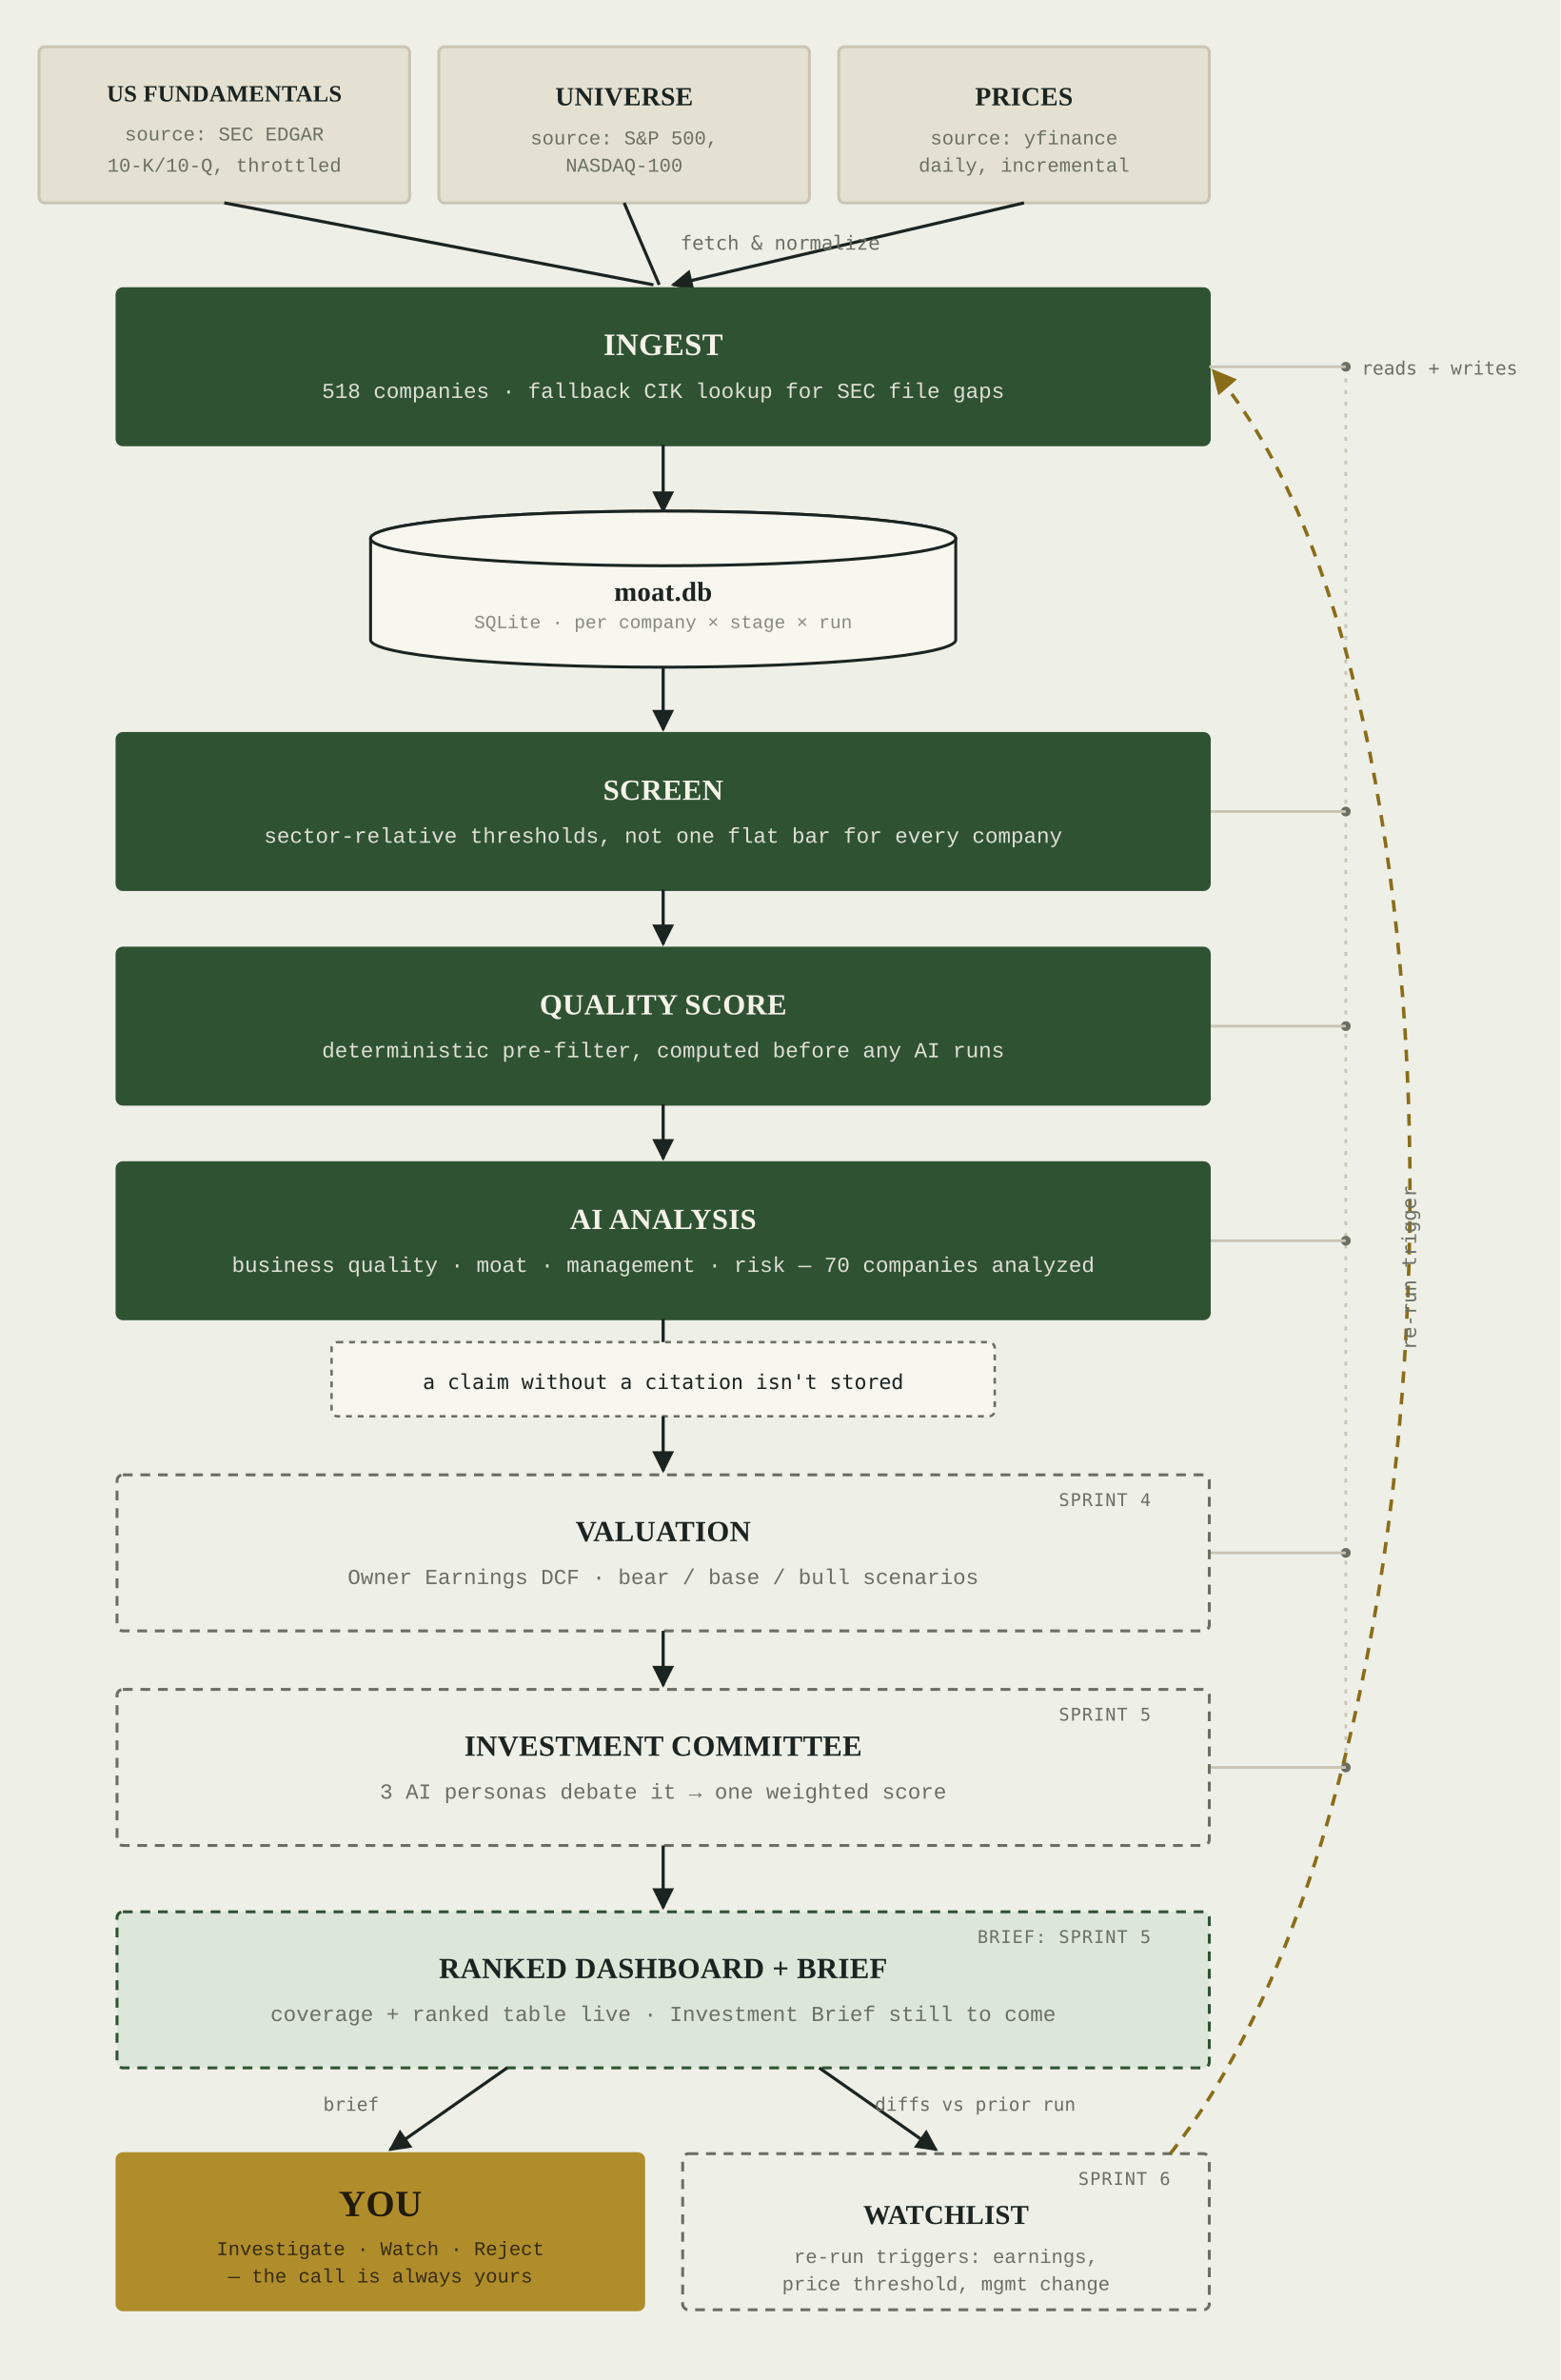
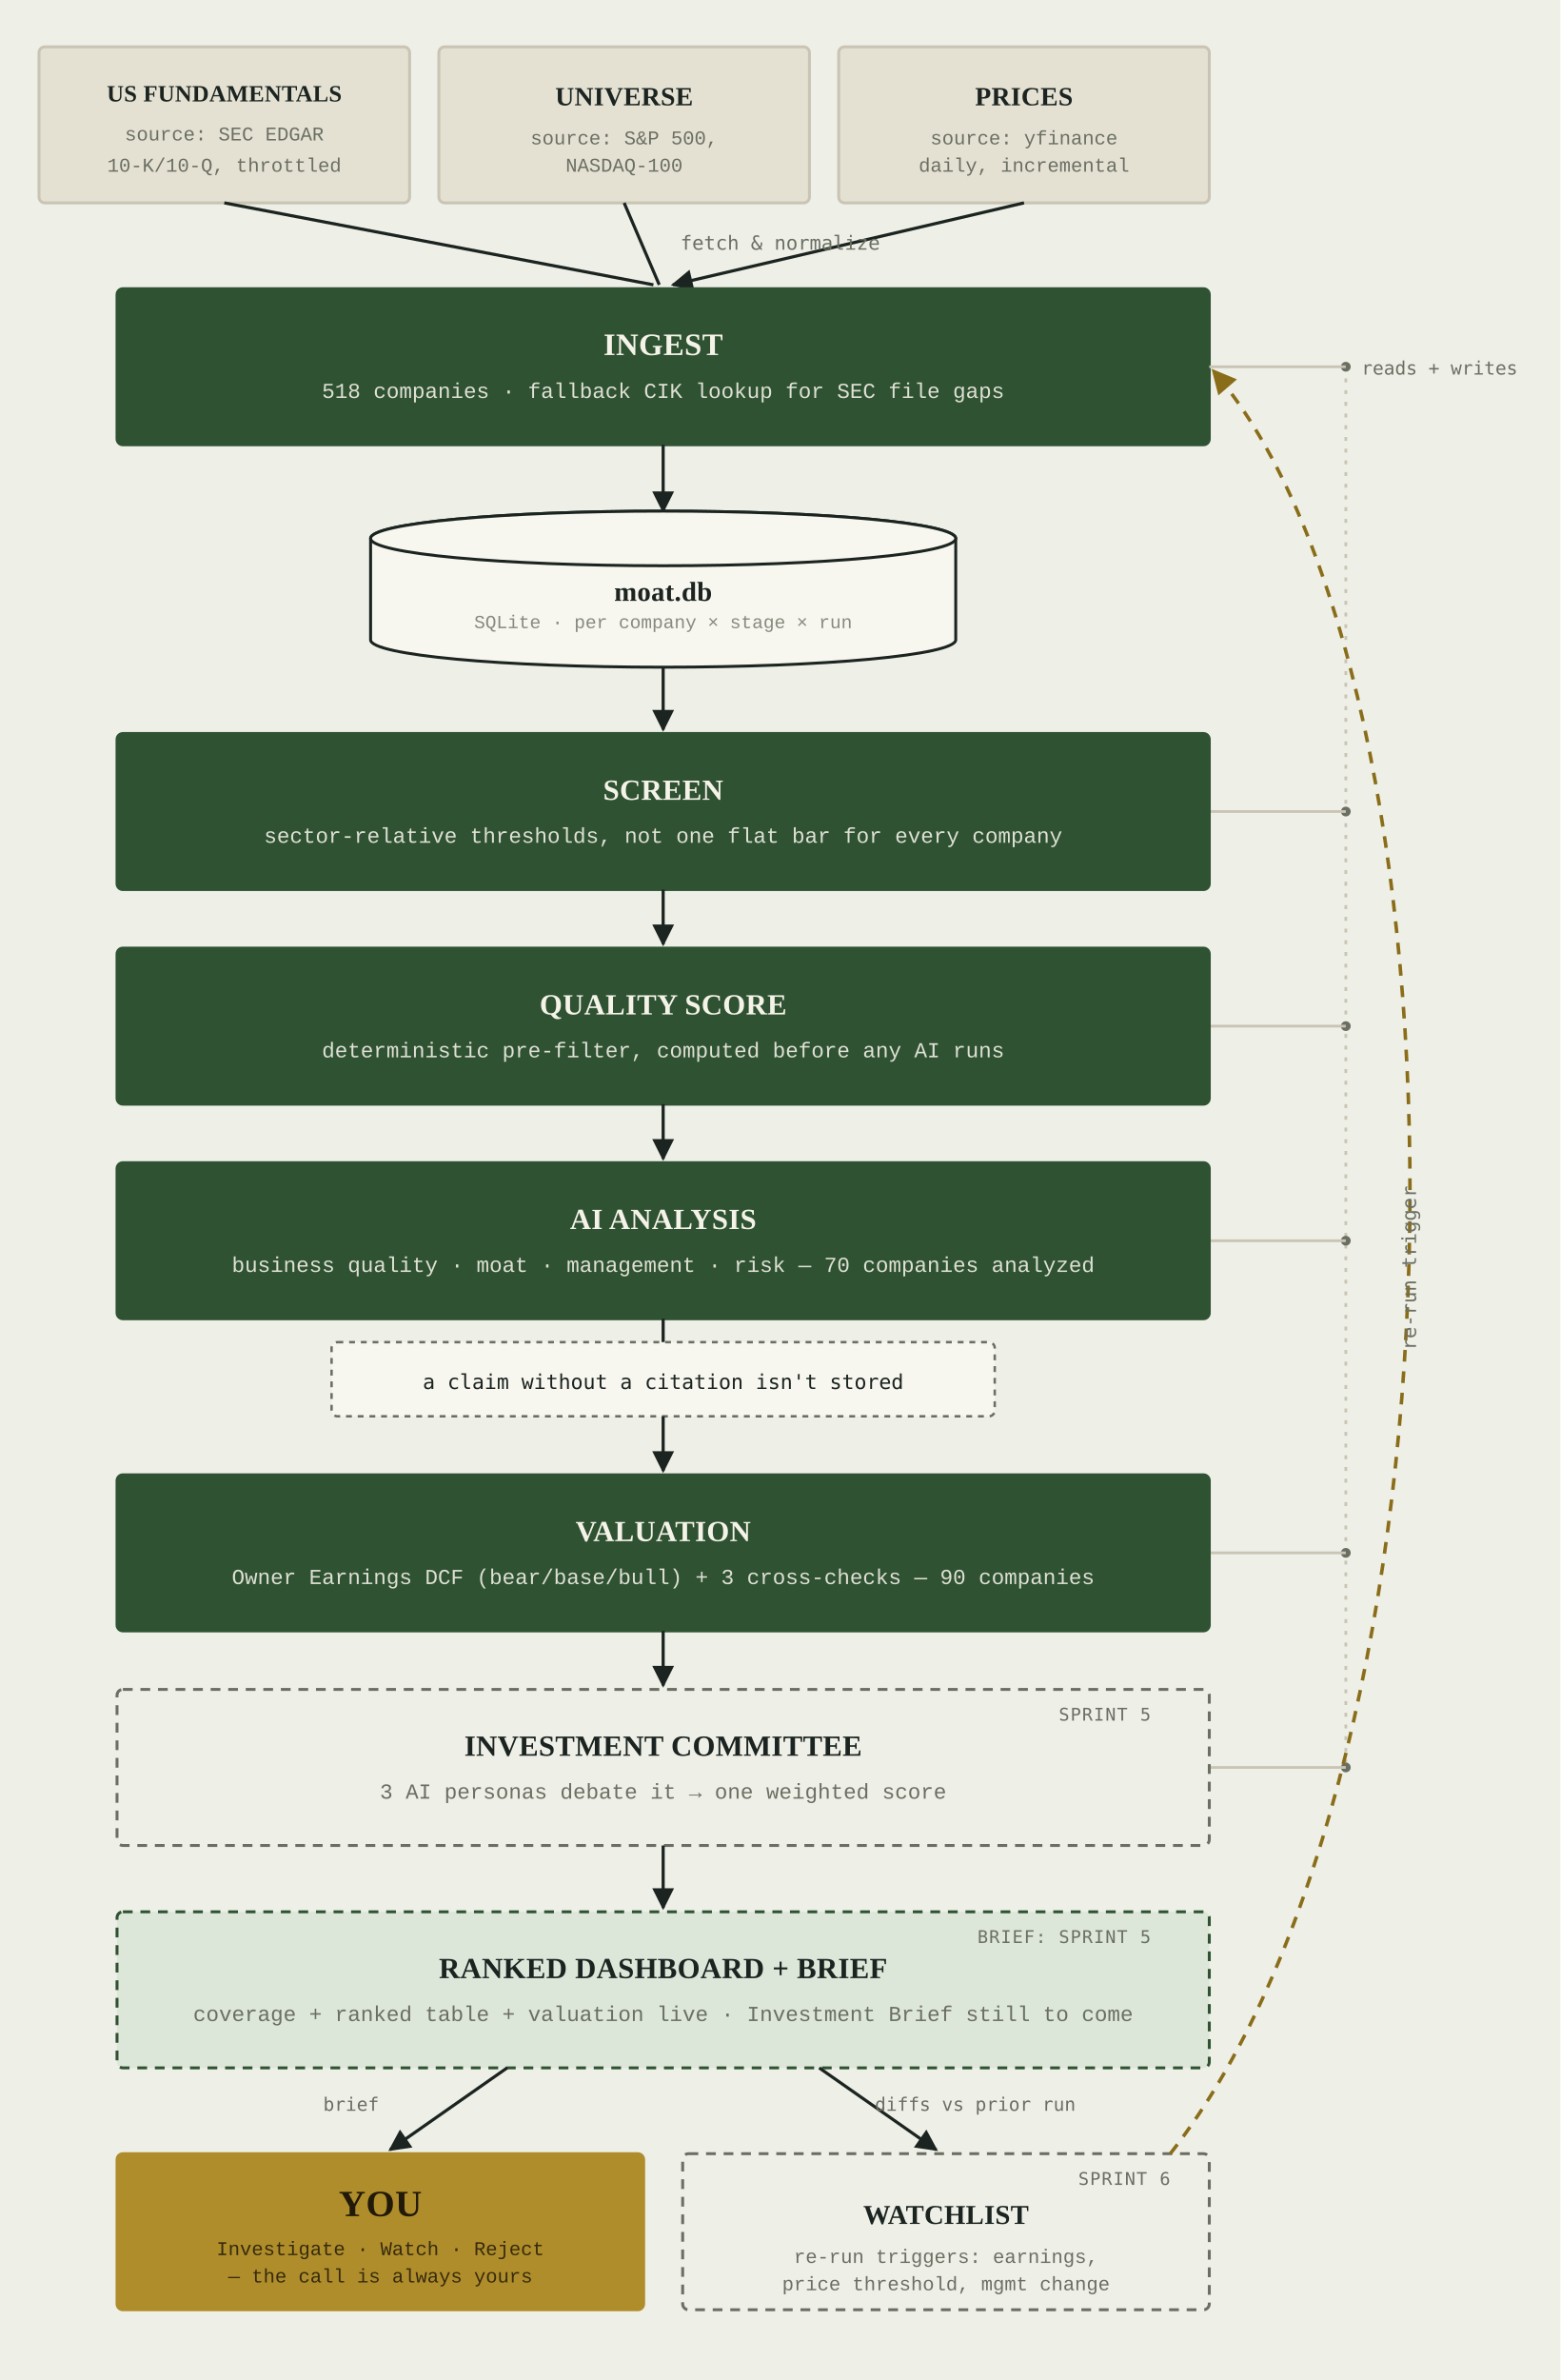
- <svg xmlns="http://www.w3.org/2000/svg" viewBox="0 0 800 1220" role="img" aria-label="Diagram: three free data sources feed an ingestion stage that writes into one shared SQLite store. Ingest, the sector-relative screen, the quality score, and citation-checked AI analysis are done and shipped; a ranked dashboard is live, with the one-page Investment Brief still to come; Owner Earnings valuation and the AI investment committee remain planned. The result reaches a human who makes the final call, while a separate watchlist monitor (also planned) loops back to re-trigger ingestion on its own.">
+ <svg xmlns="http://www.w3.org/2000/svg" viewBox="0 0 800 1220" role="img" aria-label="Diagram: three free data sources feed an ingestion stage that writes into one shared SQLite store. Ingest, the sector-relative screen, the quality score, citation-checked AI analysis, and Owner Earnings valuation are done and shipped; a ranked dashboard is live, with the one-page Investment Brief still to come; the AI investment committee remains planned. The result reaches a human who makes the final call, while a separate watchlist monitor (also planned) loops back to re-trigger ingestion on its own.">
  <style>
    .node-title { font-family: Georgia, 'Times New Roman', serif; font-weight: 700; text-transform: uppercase; letter-spacing: 0.01em; fill: #1b2420; }
    .node-title-inv { fill: #f5f3e8; }
    .node-title-gold { fill: #211a08; }
    .node-sub { font-family: ui-monospace, Menlo, Consolas, 'Liberation Mono', monospace; font-weight: 400; fill: #6b6f62; }
    .node-sub-inv { fill: #f5f3e8; opacity: 0.88; }
    .node-sub-gold { fill: #211a08; opacity: 0.85; }
    .tag { font-family: ui-monospace, Menlo, Consolas, monospace; font-weight: 500; letter-spacing: 0.06em; fill: #6b6f62; }
    .flow-label { font-family: ui-monospace, Menlo, Consolas, monospace; fill: #6b6f62; }
    .callout-text { font-family: ui-monospace, Menlo, Consolas, monospace; fill: #1b2420; }

    .box-done { fill: #2f5233; stroke: #2f5233; stroke-width: 1.5; }
    .box-partial { fill: #dce6d9; stroke: #2f5233; stroke-width: 1.5; stroke-dasharray: 5 4; }
    .box-planned { fill: #eeefe7; stroke: #6b6f62; stroke-width: 1.5; stroke-dasharray: 5 4; }
    .box-human { fill: #b08d2b; stroke: #b08d2b; stroke-width: 1.5; }
    .box-source { fill: #e4e1d3; stroke: #c9c4b4; stroke-width: 1.5; }
    .box-db { fill: #f7f6ef; stroke: #1b2420; stroke-width: 1.5; }
    .box-callout { fill: #f7f6ef; stroke: #6b6f62; stroke-width: 1.25; stroke-dasharray: 3 3; }

    .flow-line { stroke: #1b2420; stroke-width: 1.6; fill: none; }
    .spine-line { stroke: #c9c4b4; stroke-width: 1.4; stroke-dasharray: 2 4; fill: none; }
    .spine-tick { stroke: #c9c4b4; stroke-width: 1.4; fill: none; }
    .loop-line { stroke: #8a6d19; stroke-width: 1.8; stroke-dasharray: 6 5; fill: none; }
  </style>
  <rect x="0" y="0" width="800" height="1220" fill="#eeefe7" />
  <defs>
    <marker id="arrow" viewBox="0 0 10 10" refX="9" refY="5" markerWidth="7" markerHeight="7" orient="auto-start-reverse">
      <path d="M0,0 L10,5 L0,10 z" fill="#1b2420" />
    </marker>
    <marker id="arrow-loop" viewBox="0 0 10 10" refX="9" refY="5" markerWidth="7" markerHeight="7" orient="auto-start-reverse">
      <path d="M0,0 L10,5 L0,10 z" fill="#8a6d19" />
    </marker>
  </defs>
  <rect x="20" y="24" width="190" height="80" rx="3" class="box-source" />
  <text x="115" y="52" text-anchor="middle" class="node-title" font-size="12">US FUNDAMENTALS</text>
  <text x="115" y="72" text-anchor="middle" class="node-sub" font-size="10">source: SEC EDGAR</text>
  <text x="115" y="88" text-anchor="middle" class="node-sub" font-size="10">10-K/10-Q, throttled</text>
  <rect x="225" y="24" width="190" height="80" rx="3" class="box-source" />
  <text x="320" y="54" text-anchor="middle" class="node-title" font-size="13.5">UNIVERSE</text>
  <text x="320" y="74" text-anchor="middle" class="node-sub" font-size="10">source: S&amp;P 500,</text>
  <text x="320" y="88" text-anchor="middle" class="node-sub" font-size="10">NASDAQ-100</text>
  <rect x="430" y="24" width="190" height="80" rx="3" class="box-source" />
  <text x="525" y="54" text-anchor="middle" class="node-title" font-size="13.5">PRICES</text>
  <text x="525" y="74" text-anchor="middle" class="node-sub" font-size="10">source: yfinance</text>
  <text x="525" y="88" text-anchor="middle" class="node-sub" font-size="10">daily, incremental</text>
  <line x1="115" y1="104" x2="335" y2="146" class="flow-line" />
  <line x1="320" y1="104" x2="338" y2="146" class="flow-line" />
  <line x1="525" y1="104" x2="345" y2="146" class="flow-line" marker-end="url(#arrow)" />
  <text x="400" y="128" text-anchor="middle" class="flow-label" font-size="10">fetch &amp; normalize</text>
  <rect x="60" y="148" width="560" height="80" rx="3" class="box-done" />
  <text x="340" y="182" text-anchor="middle" class="node-title node-title-inv" font-size="16">INGEST</text>
  <text x="340" y="204" text-anchor="middle" class="node-sub node-sub-inv" font-size="11">518 companies · fallback CIK lookup for SEC file gaps</text>
  <line x1="340" y1="228" x2="340" y2="262" class="flow-line" marker-end="url(#arrow)" />
  <path d="M190,276 A150,14 0 0 1 490,276 L490,328 A150,14 0 0 1 190,328 Z" class="box-db" />
  <ellipse cx="340" cy="276" rx="150" ry="14" fill="#f7f6ef" stroke="#1b2420" stroke-width="1.5" />
  <text x="340" y="308" text-anchor="middle" class="node-title" font-size="14">moat.db</text>
  <text x="340" y="322" text-anchor="middle" class="node-sub" font-size="9.5" opacity="0.8">SQLite · per company × stage × run</text>
  <line x1="690" y1="188" x2="690" y2="906" class="spine-line" />
  <circle cx="690" cy="188" r="2.5" fill="#6b6f62" />
  <circle cx="690" cy="416" r="2.5" fill="#6b6f62" />
  <circle cx="690" cy="526" r="2.5" fill="#6b6f62" />
  <circle cx="690" cy="636" r="2.5" fill="#6b6f62" />
  <circle cx="690" cy="796" r="2.5" fill="#6b6f62" />
  <circle cx="690" cy="906" r="2.5" fill="#6b6f62" />
  <line x1="620" y1="188" x2="690" y2="188" class="spine-tick" />
  <line x1="620" y1="416" x2="690" y2="416" class="spine-tick" />
  <line x1="620" y1="526" x2="690" y2="526" class="spine-tick" />
  <line x1="620" y1="636" x2="690" y2="636" class="spine-tick" />
  <line x1="620" y1="796" x2="690" y2="796" class="spine-tick" />
  <line x1="620" y1="906" x2="690" y2="906" class="spine-tick" />
  <text x="698" y="192" class="flow-label" font-size="9.5">reads + writes</text>
  <line x1="340" y1="342" x2="340" y2="374" class="flow-line" marker-end="url(#arrow)" />
  <rect x="60" y="376" width="560" height="80" rx="3" class="box-done" />
  <text x="340" y="410" text-anchor="middle" class="node-title node-title-inv" font-size="15">SCREEN</text>
  <text x="340" y="432" text-anchor="middle" class="node-sub node-sub-inv" font-size="11">sector-relative thresholds, not one flat bar for every company</text>
  <line x1="340" y1="456" x2="340" y2="484" class="flow-line" marker-end="url(#arrow)" />
  <rect x="60" y="486" width="560" height="80" rx="3" class="box-done" />
  <text x="340" y="520" text-anchor="middle" class="node-title node-title-inv" font-size="15">QUALITY SCORE</text>
  <text x="340" y="542" text-anchor="middle" class="node-sub node-sub-inv" font-size="11">deterministic pre-filter, computed before any AI runs</text>
  <line x1="340" y1="566" x2="340" y2="594" class="flow-line" marker-end="url(#arrow)" />
  <rect x="60" y="596" width="560" height="80" rx="3" class="box-done" />
  <text x="340" y="630" text-anchor="middle" class="node-title node-title-inv" font-size="15">AI ANALYSIS</text>
  <text x="340" y="652" text-anchor="middle" class="node-sub node-sub-inv" font-size="11">business quality · moat · management · risk — 70 companies analyzed</text>
  <line x1="340" y1="676" x2="340" y2="688" class="flow-line" />
  <rect x="170" y="688" width="340" height="38" rx="3" class="box-callout" />
  <text x="340" y="712" text-anchor="middle" class="callout-text" font-size="10.5">a claim without a citation isn't stored</text>
  <line x1="340" y1="726" x2="340" y2="754" class="flow-line" marker-end="url(#arrow)" />
-   <rect x="60" y="756" width="560" height="80" rx="3" class="box-planned" />
-   <text x="590" y="772" text-anchor="end" class="tag" font-size="9">SPRINT 4</text>
-   <text x="340" y="790" text-anchor="middle" class="node-title" font-size="15">VALUATION</text>
-   <text x="340" y="812" text-anchor="middle" class="node-sub" font-size="11">Owner Earnings DCF · bear / base / bull scenarios</text>
+   <rect x="60" y="756" width="560" height="80" rx="3" class="box-done" />
+   <text x="340" y="790" text-anchor="middle" class="node-title node-title-inv" font-size="15">VALUATION</text>
+   <text x="340" y="812" text-anchor="middle" class="node-sub node-sub-inv" font-size="11">Owner Earnings DCF (bear/base/bull) + 3 cross-checks — 90 companies</text>
  <line x1="340" y1="836" x2="340" y2="864" class="flow-line" marker-end="url(#arrow)" />
  <rect x="60" y="866" width="560" height="80" rx="3" class="box-planned" />
  <text x="590" y="882" text-anchor="end" class="tag" font-size="9">SPRINT 5</text>
  <text x="340" y="900" text-anchor="middle" class="node-title" font-size="15">INVESTMENT COMMITTEE</text>
  <text x="340" y="922" text-anchor="middle" class="node-sub" font-size="11">3 AI personas debate it → one weighted score</text>
  <line x1="340" y1="946" x2="340" y2="978" class="flow-line" marker-end="url(#arrow)" />
  <rect x="60" y="980" width="560" height="80" rx="3" class="box-partial" />
  <text x="590" y="996" text-anchor="end" class="tag" font-size="9">BRIEF: SPRINT 5</text>
  <text x="340" y="1014" text-anchor="middle" class="node-title" font-size="15">RANKED DASHBOARD + BRIEF</text>
-   <text x="340" y="1036" text-anchor="middle" class="node-sub" font-size="11">coverage + ranked table live · Investment Brief still to come</text>
+   <text x="340" y="1036" text-anchor="middle" class="node-sub" font-size="11">coverage + ranked table + valuation live · Investment Brief still to come</text>
  <line x1="260" y1="1060" x2="200" y2="1102" class="flow-line" marker-end="url(#arrow)" />
  <line x1="420" y1="1060" x2="480" y2="1102" class="flow-line" marker-end="url(#arrow)" />
  <text x="180" y="1082" text-anchor="middle" class="flow-label" font-size="9.5">brief</text>
  <text x="500" y="1082" text-anchor="middle" class="flow-label" font-size="9.5">diffs vs prior run</text>
  <rect x="60" y="1104" width="270" height="80" rx="3" class="box-human" />
  <text x="195" y="1136" text-anchor="middle" class="node-title node-title-gold" font-size="19">YOU</text>
  <text x="195" y="1156" text-anchor="middle" class="node-sub node-sub-gold" font-size="10">Investigate · Watch · Reject</text>
  <text x="195" y="1170" text-anchor="middle" class="node-sub node-sub-gold" font-size="10">— the call is always yours</text>
  <rect x="350" y="1104" width="270" height="80" rx="3" class="box-planned" />
  <text x="600" y="1120" text-anchor="end" class="tag" font-size="9">SPRINT 6</text>
  <text x="485" y="1140" text-anchor="middle" class="node-title" font-size="14">WATCHLIST</text>
  <text x="485" y="1160" text-anchor="middle" class="node-sub" font-size="10">re-run triggers: earnings,</text>
  <text x="485" y="1174" text-anchor="middle" class="node-sub" font-size="10">price threshold, mgmt change</text>
  <path d="M600,1104 C 760,900 760,350 622,190" class="loop-line" marker-end="url(#arrow-loop)" />
  <text x="726" y="650" text-anchor="middle" class="flow-label" font-size="10" fill="#8a6d19" transform="rotate(-90 726 650)">re-run trigger</text>
</svg>
